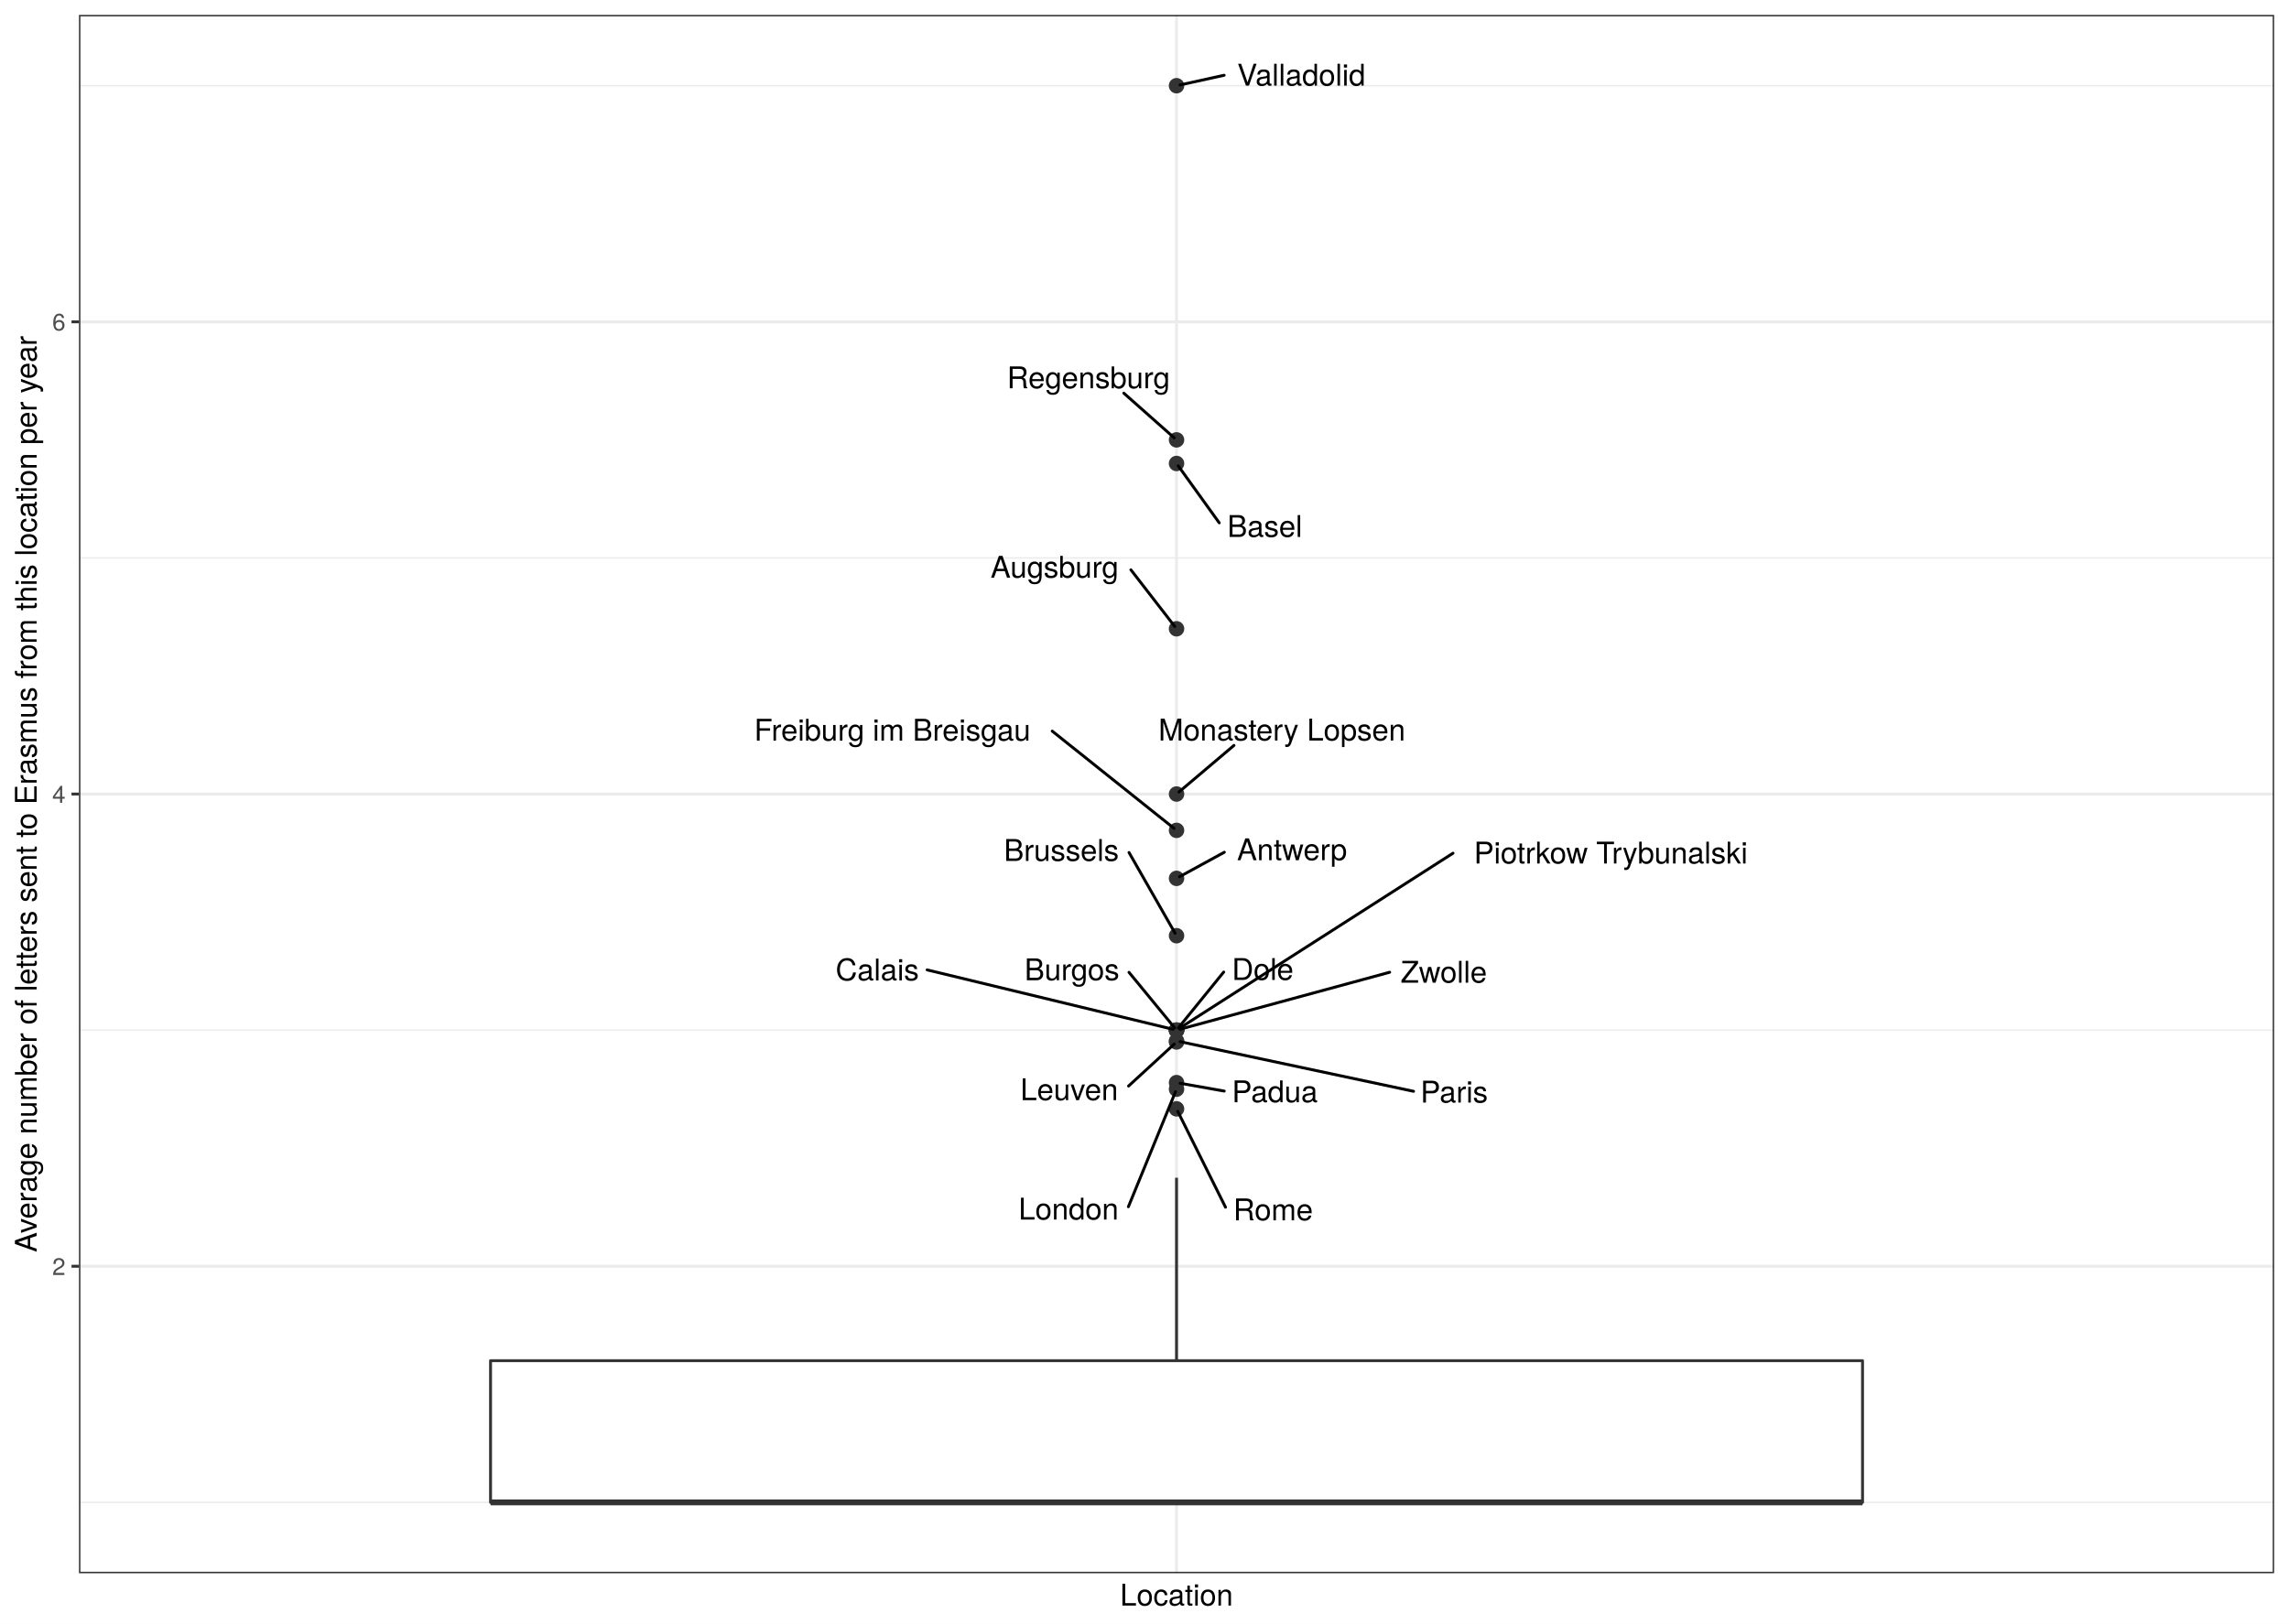
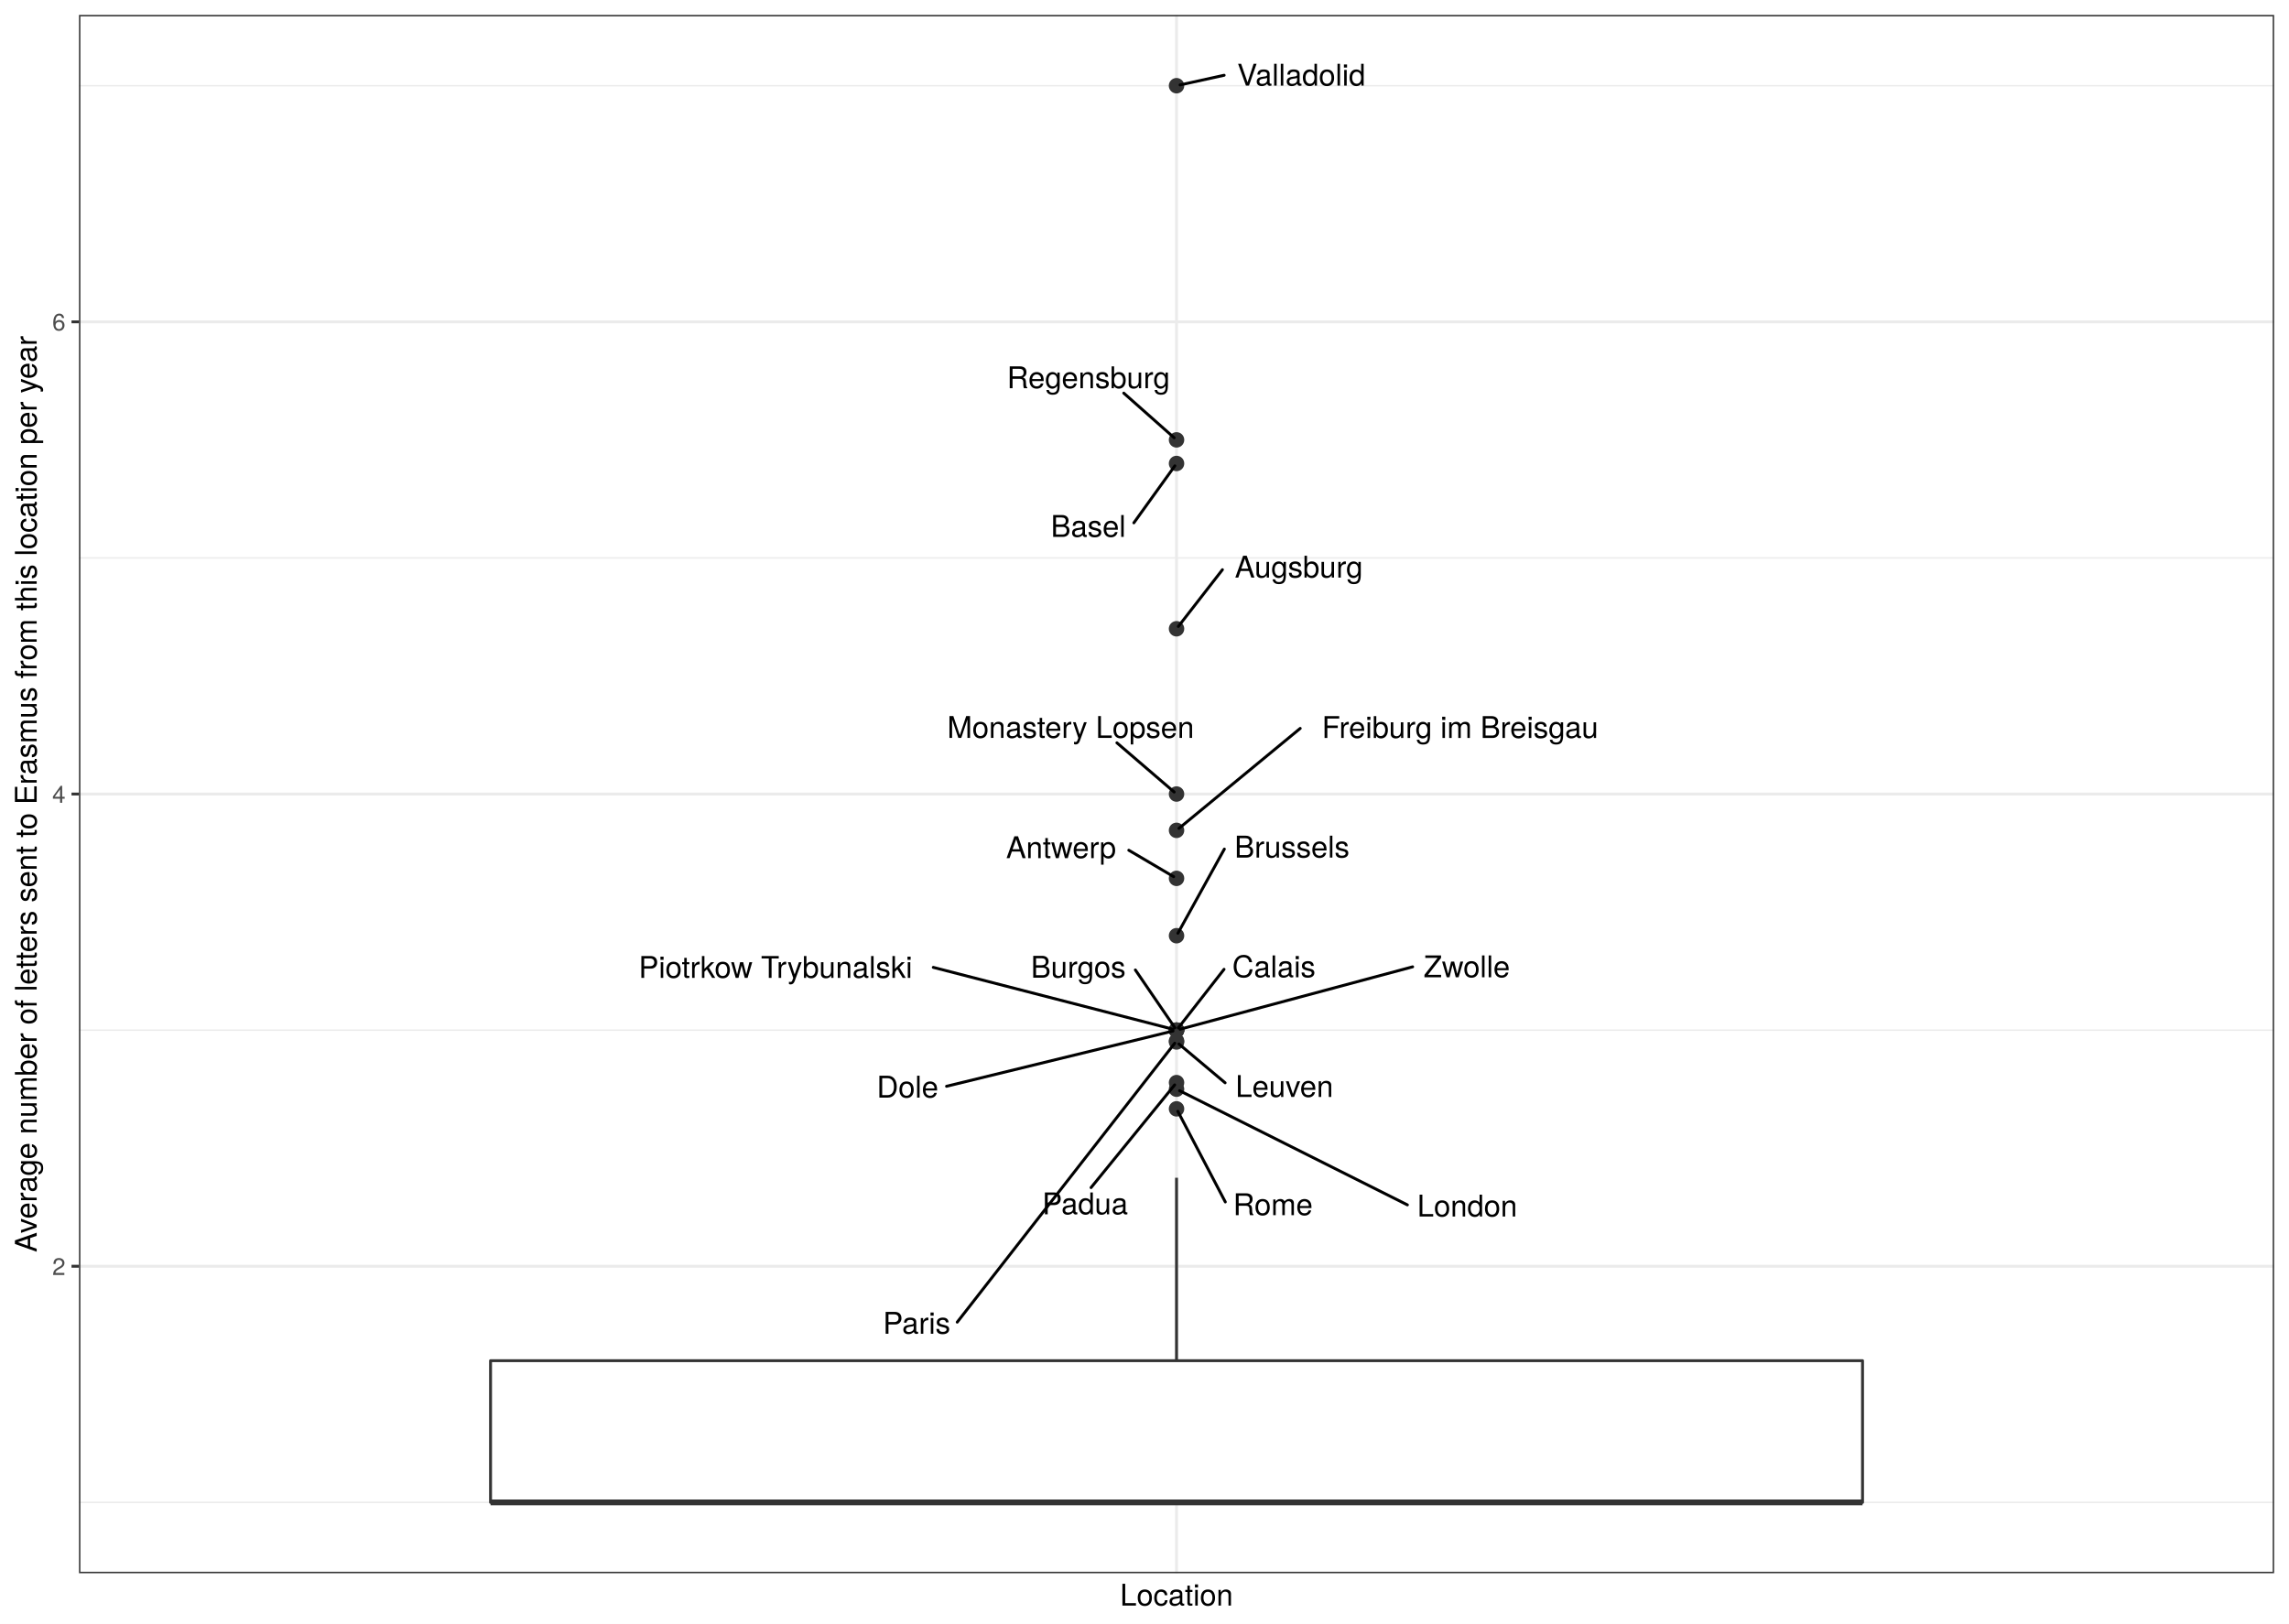
<svg xmlns="http://www.w3.org/2000/svg" class="svglite" width="842.40pt" height="597.60pt" viewBox="0 0 842.40 597.60">
  <defs>
    <style type="text/css">
    .svglite line, .svglite polyline, .svglite polygon, .svglite path, .svglite rect, .svglite circle {
      fill: none;
      stroke: #000000;
      stroke-linecap: round;
      stroke-linejoin: round;
      stroke-miterlimit: 10.00;
    }
    .svglite text {
      white-space: pre;
    }
  </style>
  </defs>
  <rect width="100%" height="100%" style="stroke: none; fill: #FFFFFF;" />
  <defs>
    <clipPath id="cpMC4wMHw4NDIuNDB8MC4wMHw1OTcuNjA=">
      <rect x="0.00" y="0.00" width="842.40" height="597.60" />
    </clipPath>
  </defs>
  <g clip-path="url(#cpMC4wMHw4NDIuNDB8MC4wMHw1OTcuNjA=)">
    <rect x="0.00" y="-0" width="842.40" height="597.60" style="stroke-width: 1.07; stroke: #FFFFFF; fill: #FFFFFF;" />
  </g>
  <defs>
    <clipPath id="cpMjkuMDZ8ODM2LjkyfDUuNDh8NTc5LjA3">
      <rect x="29.06" y="5.48" width="807.87" height="573.59" />
    </clipPath>
  </defs>
  <g clip-path="url(#cpMjkuMDZ8ODM2LjkyfDUuNDh8NTc5LjA3)">
    <rect x="29.06" y="5.48" width="807.87" height="573.59" style="stroke-width: 1.07; stroke: none; fill: #FFFFFF;" />
    <polyline points="29.06,553.00 836.92,553.00 " style="stroke-width: 0.53; stroke: #EBEBEB; stroke-linecap: butt;" />
    <polyline points="29.06,379.18 836.92,379.18 " style="stroke-width: 0.53; stroke: #EBEBEB; stroke-linecap: butt;" />
    <polyline points="29.06,205.37 836.92,205.37 " style="stroke-width: 0.53; stroke: #EBEBEB; stroke-linecap: butt;" />
    <polyline points="29.06,31.55 836.92,31.55 " style="stroke-width: 0.53; stroke: #EBEBEB; stroke-linecap: butt;" />
    <polyline points="29.06,466.09 836.92,466.09 " style="stroke-width: 1.07; stroke: #EBEBEB; stroke-linecap: butt;" />
    <polyline points="29.06,292.27 836.92,292.27 " style="stroke-width: 1.07; stroke: #EBEBEB; stroke-linecap: butt;" />
    <polyline points="29.06,118.46 836.92,118.46 " style="stroke-width: 1.07; stroke: #EBEBEB; stroke-linecap: butt;" />
    <polyline points="432.99,579.07 432.99,5.48 " style="stroke-width: 1.07; stroke: #EBEBEB; stroke-linecap: butt;" />
    <circle cx="432.99" cy="383.14" r="2.49" style="stroke-width: 0.71; stroke: #333333; fill: #333333;" />
    <circle cx="432.99" cy="170.60" r="2.49" style="stroke-width: 0.71; stroke: #333333; fill: #333333;" />
    <circle cx="432.99" cy="383.53" r="2.49" style="stroke-width: 0.71; stroke: #333333; fill: #333333;" />
    <circle cx="432.99" cy="400.91" r="2.49" style="stroke-width: 0.71; stroke: #333333; fill: #333333;" />
    <circle cx="432.99" cy="408.15" r="2.49" style="stroke-width: 0.71; stroke: #333333; fill: #333333;" />
    <circle cx="432.99" cy="323.31" r="2.49" style="stroke-width: 0.71; stroke: #333333; fill: #333333;" />
    <circle cx="432.99" cy="305.64" r="2.49" style="stroke-width: 0.71; stroke: #333333; fill: #333333;" />
    <circle cx="432.99" cy="231.44" r="2.49" style="stroke-width: 0.71; stroke: #333333; fill: #333333;" />
    <circle cx="432.99" cy="344.42" r="2.49" style="stroke-width: 0.71; stroke: #333333; fill: #333333;" />
    <circle cx="432.99" cy="398.49" r="2.49" style="stroke-width: 0.71; stroke: #333333; fill: #333333;" />
    <circle cx="432.99" cy="379.18" r="2.49" style="stroke-width: 0.71; stroke: #333333; fill: #333333;" />
    <circle cx="432.99" cy="161.91" r="2.49" style="stroke-width: 0.71; stroke: #333333; fill: #333333;" />
    <circle cx="432.99" cy="379.18" r="2.49" style="stroke-width: 0.71; stroke: #333333; fill: #333333;" />
    <circle cx="432.99" cy="379.18" r="2.49" style="stroke-width: 0.71; stroke: #333333; fill: #333333;" />
    <circle cx="432.99" cy="292.27" r="2.49" style="stroke-width: 0.71; stroke: #333333; fill: #333333;" />
    <circle cx="432.99" cy="379.18" r="2.49" style="stroke-width: 0.71; stroke: #333333; fill: #333333;" />
    <circle cx="432.99" cy="31.55" r="2.49" style="stroke-width: 0.71; stroke: #333333; fill: #333333;" />
    <circle cx="432.99" cy="379.18" r="2.49" style="stroke-width: 0.71; stroke: #333333; fill: #333333;" />
    <line x1="432.99" y1="500.85" x2="432.99" y2="433.50" style="stroke-width: 1.07; stroke: #333333; stroke-linecap: butt;" />
    <line x1="432.99" y1="553.00" x2="432.99" y2="553.00" style="stroke-width: 1.07; stroke: #333333; stroke-linecap: butt;" />
    <polygon points="180.53,500.85 180.53,553.00 685.45,553.00 685.45,500.85 180.53,500.85 " style="stroke-width: 1.07; stroke: #333333; fill: #FFFFFF;" />
    <line x1="180.53" y1="553.00" x2="685.45" y2="553.00" style="stroke-width: 2.13; stroke: #333333; stroke-linecap: butt;" />
-     <line x1="520.22" y1="401.69" x2="434.30" y2="383.42" style="stroke-width: 1.07;" />
-     <line x1="448.71" y1="192.45" x2="433.61" y2="171.47" style="stroke-width: 1.07;" />
-     <line x1="415.33" y1="399.75" x2="432.15" y2="384.30" style="stroke-width: 1.07;" />
-     <line x1="415.27" y1="444.18" x2="432.61" y2="401.84" style="stroke-width: 1.07;" />
-     <line x1="451.01" y1="444.35" x2="433.44" y2="409.07" style="stroke-width: 1.07;" />
-     <line x1="450.58" y1="313.69" x2="434.07" y2="322.72" style="stroke-width: 1.07;" />
-     <line x1="387.24" y1="269.11" x2="432.08" y2="304.92" style="stroke-width: 1.07;" />
-     <line x1="416.20" y1="209.75" x2="432.33" y2="230.59" style="stroke-width: 1.07;" />
-     <line x1="415.50" y1="313.79" x2="432.47" y2="343.52" style="stroke-width: 1.07;" />
-     <line x1="450.54" y1="401.61" x2="434.32" y2="398.73" style="stroke-width: 1.07;" />
-     <line x1="415.50" y1="357.90" x2="432.30" y2="378.34" style="stroke-width: 1.07;" />
-     <line x1="413.59" y1="144.72" x2="432.13" y2="161.16" style="stroke-width: 1.07;" />
-     <line x1="341.21" y1="357.00" x2="431.69" y2="378.87" style="stroke-width: 1.07;" />
-     <line x1="450.35" y1="357.79" x2="433.67" y2="378.34" style="stroke-width: 1.07;" />
-     <line x1="454.13" y1="274.37" x2="433.87" y2="291.53" style="stroke-width: 1.07;" />
-     <line x1="534.73" y1="314.05" x2="434.00" y2="378.53" style="stroke-width: 1.07;" />
+     <line x1="352.28" y1="486.66" x2="432.33" y2="383.99" style="stroke-width: 1.07;" />
+     <line x1="417.28" y1="192.45" x2="432.37" y2="171.47" style="stroke-width: 1.07;" />
+     <line x1="450.87" y1="398.56" x2="433.87" y2="384.27" style="stroke-width: 1.07;" />
+     <line x1="517.95" y1="443.50" x2="434.11" y2="401.47" style="stroke-width: 1.07;" />
+     <line x1="450.94" y1="442.42" x2="433.47" y2="409.06" style="stroke-width: 1.07;" />
+     <line x1="415.42" y1="312.96" x2="431.93" y2="322.69" style="stroke-width: 1.07;" />
+     <line x1="478.51" y1="268.11" x2="433.88" y2="304.91" style="stroke-width: 1.07;" />
+     <line x1="449.88" y1="209.70" x2="433.65" y2="230.59" style="stroke-width: 1.07;" />
+     <line x1="450.59" y1="312.53" x2="433.49" y2="343.51" style="stroke-width: 1.07;" />
+     <line x1="401.53" y1="437.13" x2="432.30" y2="399.33" style="stroke-width: 1.07;" />
+     <line x1="417.84" y1="357.02" x2="432.39" y2="378.31" style="stroke-width: 1.07;" />
+     <line x1="413.57" y1="144.70" x2="432.13" y2="161.15" style="stroke-width: 1.07;" />
+     <line x1="450.47" y1="356.79" x2="433.65" y2="378.33" style="stroke-width: 1.07;" />
+     <line x1="348.35" y1="399.84" x2="431.69" y2="379.50" style="stroke-width: 1.07;" />
+     <line x1="411.04" y1="273.42" x2="432.12" y2="291.53" style="stroke-width: 1.07;" />
+     <line x1="343.47" y1="356.07" x2="431.70" y2="378.85" style="stroke-width: 1.07;" />
    <line x1="450.51" y1="27.70" x2="434.30" y2="31.26" style="stroke-width: 1.07;" />
-     <line x1="511.43" y1="357.87" x2="434.27" y2="378.84" style="stroke-width: 1.07;" />
-     <text x="535.16" y="405.84" text-anchor="middle" style="font-size: 11.04px; font-family: &quot;TeX Gyre Heros&quot;;" textLength="26.27px" lengthAdjust="spacingAndGlyphs">Paris</text>
-     <text x="465.47" y="197.63" text-anchor="middle" style="font-size: 11.04px; font-family: &quot;TeX Gyre Heros&quot;;" textLength="29.93px" lengthAdjust="spacingAndGlyphs">Basel</text>
-     <text x="393.50" y="404.96" text-anchor="middle" style="font-size: 11.04px; font-family: &quot;TeX Gyre Heros&quot;;" textLength="40.05px" lengthAdjust="spacingAndGlyphs">Leuven</text>
-     <text x="393.26" y="448.91" text-anchor="middle" style="font-size: 11.04px; font-family: &quot;TeX Gyre Heros&quot;;" textLength="40.43px" lengthAdjust="spacingAndGlyphs">London</text>
-     <text x="468.53" y="449.18" text-anchor="middle" style="font-size: 11.04px; font-family: &quot;TeX Gyre Heros&quot;;" textLength="31.44px" lengthAdjust="spacingAndGlyphs">Rome</text>
-     <text x="475.49" y="316.63" text-anchor="middle" style="font-size: 11.04px; font-family: &quot;TeX Gyre Heros&quot;;" textLength="46.21px" lengthAdjust="spacingAndGlyphs">Antwerp</text>
-     <text x="328.41" y="272.63" text-anchor="middle" style="font-size: 11.04px; font-family: &quot;TeX Gyre Heros&quot;;" textLength="114.06px" lengthAdjust="spacingAndGlyphs">Freiburg im Breisgau</text>
-     <text x="388.10" y="212.64" text-anchor="middle" style="font-size: 11.04px; font-family: &quot;TeX Gyre Heros&quot;;" textLength="52.61px" lengthAdjust="spacingAndGlyphs">Augsburg</text>
-     <text x="390.61" y="316.89" text-anchor="middle" style="font-size: 11.04px; font-family: &quot;TeX Gyre Heros&quot;;" textLength="46.19px" lengthAdjust="spacingAndGlyphs">Brussels</text>
-     <text x="469.17" y="405.73" text-anchor="middle" style="font-size: 11.04px; font-family: &quot;TeX Gyre Heros&quot;;" textLength="33.67px" lengthAdjust="spacingAndGlyphs">Padua</text>
-     <text x="394.50" y="360.81" text-anchor="middle" style="font-size: 11.04px; font-family: &quot;TeX Gyre Heros&quot;;" textLength="38.39px" lengthAdjust="spacingAndGlyphs">Burgos</text>
-     <text x="400.58" y="142.92" text-anchor="middle" style="font-size: 11.04px; font-family: &quot;TeX Gyre Heros&quot;;" textLength="65.81px" lengthAdjust="spacingAndGlyphs">Regensburg</text>
-     <text x="322.86" y="360.88" text-anchor="middle" style="font-size: 11.04px; font-family: &quot;TeX Gyre Heros&quot;;" textLength="33.11px" lengthAdjust="spacingAndGlyphs">Calais</text>
-     <text x="464.70" y="360.70" text-anchor="middle" style="font-size: 11.04px; font-family: &quot;TeX Gyre Heros&quot;;" textLength="25.10px" lengthAdjust="spacingAndGlyphs">Dole</text>
-     <text x="471.77" y="272.57" text-anchor="middle" style="font-size: 11.04px; font-family: &quot;TeX Gyre Heros&quot;;" textLength="100.68px" lengthAdjust="spacingAndGlyphs">Monastery Lopsen</text>
-     <text x="592.80" y="317.85" text-anchor="middle" style="font-size: 11.04px; font-family: &quot;TeX Gyre Heros&quot;;" textLength="112.54px" lengthAdjust="spacingAndGlyphs">Piotrkow Trybunalski</text>
+     <line x1="519.88" y1="355.87" x2="434.27" y2="378.84" style="stroke-width: 1.07;" />
+     <text x="337.35" y="490.93" text-anchor="middle" style="font-size: 11.04px; font-family: &quot;TeX Gyre Heros&quot;;" textLength="26.27px" lengthAdjust="spacingAndGlyphs">Paris</text>
+     <text x="400.52" y="197.62" text-anchor="middle" style="font-size: 11.04px; font-family: &quot;TeX Gyre Heros&quot;;" textLength="29.93px" lengthAdjust="spacingAndGlyphs">Basel</text>
+     <text x="472.69" y="403.77" text-anchor="middle" style="font-size: 11.04px; font-family: &quot;TeX Gyre Heros&quot;;" textLength="40.05px" lengthAdjust="spacingAndGlyphs">Leuven</text>
+     <text x="539.97" y="447.78" text-anchor="middle" style="font-size: 11.04px; font-family: &quot;TeX Gyre Heros&quot;;" textLength="40.43px" lengthAdjust="spacingAndGlyphs">London</text>
+     <text x="468.46" y="447.28" text-anchor="middle" style="font-size: 11.04px; font-family: &quot;TeX Gyre Heros&quot;;" textLength="31.44px" lengthAdjust="spacingAndGlyphs">Rome</text>
+     <text x="390.51" y="315.86" text-anchor="middle" style="font-size: 11.04px; font-family: &quot;TeX Gyre Heros&quot;;" textLength="46.21px" lengthAdjust="spacingAndGlyphs">Antwerp</text>
+     <text x="537.34" y="271.64" text-anchor="middle" style="font-size: 11.04px; font-family: &quot;TeX Gyre Heros&quot;;" textLength="114.06px" lengthAdjust="spacingAndGlyphs">Freiburg im Breisgau</text>
+     <text x="477.98" y="212.60" text-anchor="middle" style="font-size: 11.04px; font-family: &quot;TeX Gyre Heros&quot;;" textLength="52.61px" lengthAdjust="spacingAndGlyphs">Augsburg</text>
+     <text x="475.48" y="315.66" text-anchor="middle" style="font-size: 11.04px; font-family: &quot;TeX Gyre Heros&quot;;" textLength="46.19px" lengthAdjust="spacingAndGlyphs">Brussels</text>
+     <text x="399.34" y="446.97" text-anchor="middle" style="font-size: 11.04px; font-family: &quot;TeX Gyre Heros&quot;;" textLength="33.67px" lengthAdjust="spacingAndGlyphs">Padua</text>
+     <text x="396.84" y="359.87" text-anchor="middle" style="font-size: 11.04px; font-family: &quot;TeX Gyre Heros&quot;;" textLength="38.39px" lengthAdjust="spacingAndGlyphs">Burgos</text>
+     <text x="400.56" y="142.90" text-anchor="middle" style="font-size: 11.04px; font-family: &quot;TeX Gyre Heros&quot;;" textLength="65.81px" lengthAdjust="spacingAndGlyphs">Regensburg</text>
+     <text x="468.82" y="359.72" text-anchor="middle" style="font-size: 11.04px; font-family: &quot;TeX Gyre Heros&quot;;" textLength="33.11px" lengthAdjust="spacingAndGlyphs">Calais</text>
+     <text x="334.00" y="404.01" text-anchor="middle" style="font-size: 11.04px; font-family: &quot;TeX Gyre Heros&quot;;" textLength="25.10px" lengthAdjust="spacingAndGlyphs">Dole</text>
+     <text x="394.03" y="271.62" text-anchor="middle" style="font-size: 11.04px; font-family: &quot;TeX Gyre Heros&quot;;" textLength="100.68px" lengthAdjust="spacingAndGlyphs">Monastery Lopsen</text>
+     <text x="285.40" y="359.94" text-anchor="middle" style="font-size: 11.04px; font-family: &quot;TeX Gyre Heros&quot;;" textLength="112.54px" lengthAdjust="spacingAndGlyphs">Piotrkow Trybunalski</text>
    <text x="478.92" y="31.52" text-anchor="middle" style="font-size: 11.04px; font-family: &quot;TeX Gyre Heros&quot;;" textLength="53.22px" lengthAdjust="spacingAndGlyphs">Valladolid</text>
-     <text x="531.35" y="361.71" text-anchor="middle" style="font-size: 11.04px; font-family: &quot;TeX Gyre Heros&quot;;" textLength="36.25px" lengthAdjust="spacingAndGlyphs">Zwolle</text>
+     <text x="539.81" y="359.73" text-anchor="middle" style="font-size: 11.04px; font-family: &quot;TeX Gyre Heros&quot;;" textLength="36.25px" lengthAdjust="spacingAndGlyphs">Zwolle</text>
    <rect x="29.06" y="5.48" width="807.87" height="573.59" style="stroke-width: 1.07; stroke: #333333;" />
  </g>
  <g clip-path="url(#cpMC4wMHw4NDIuNDB8MC4wMHw1OTcuNjA=)">
    <text x="24.12" y="469.30" text-anchor="end" style="font-size: 8.80px;fill: #4D4D4D; font-family: &quot;TeX Gyre Heros&quot;;" textLength="5.59px" lengthAdjust="spacingAndGlyphs">2</text>
    <text x="24.12" y="295.48" text-anchor="end" style="font-size: 8.80px;fill: #4D4D4D; font-family: &quot;TeX Gyre Heros&quot;;" textLength="5.59px" lengthAdjust="spacingAndGlyphs">4</text>
    <text x="24.12" y="121.67" text-anchor="end" style="font-size: 8.80px;fill: #4D4D4D; font-family: &quot;TeX Gyre Heros&quot;;" textLength="5.59px" lengthAdjust="spacingAndGlyphs">6</text>
    <polyline points="26.32,466.09 29.06,466.09 " style="stroke-width: 1.07; stroke: #333333; stroke-linecap: butt;" />
    <polyline points="26.32,292.27 29.06,292.27 " style="stroke-width: 1.07; stroke: #333333; stroke-linecap: butt;" />
    <polyline points="26.32,118.46 29.06,118.46 " style="stroke-width: 1.07; stroke: #333333; stroke-linecap: butt;" />
    <text x="432.99" y="590.98" text-anchor="middle" style="font-size: 11.00px; font-family: &quot;TeX Gyre Heros&quot;;" textLength="46.53px" lengthAdjust="spacingAndGlyphs">Location</text>
    <text transform="translate(13.50,292.27) rotate(-90)" text-anchor="middle" style="font-size: 11.00px; font-family: &quot;TeX Gyre Heros&quot;;" textLength="386.98px" lengthAdjust="spacingAndGlyphs">Average number of letters sent to Erasmus from this location per year</text>
  </g>
</svg>
